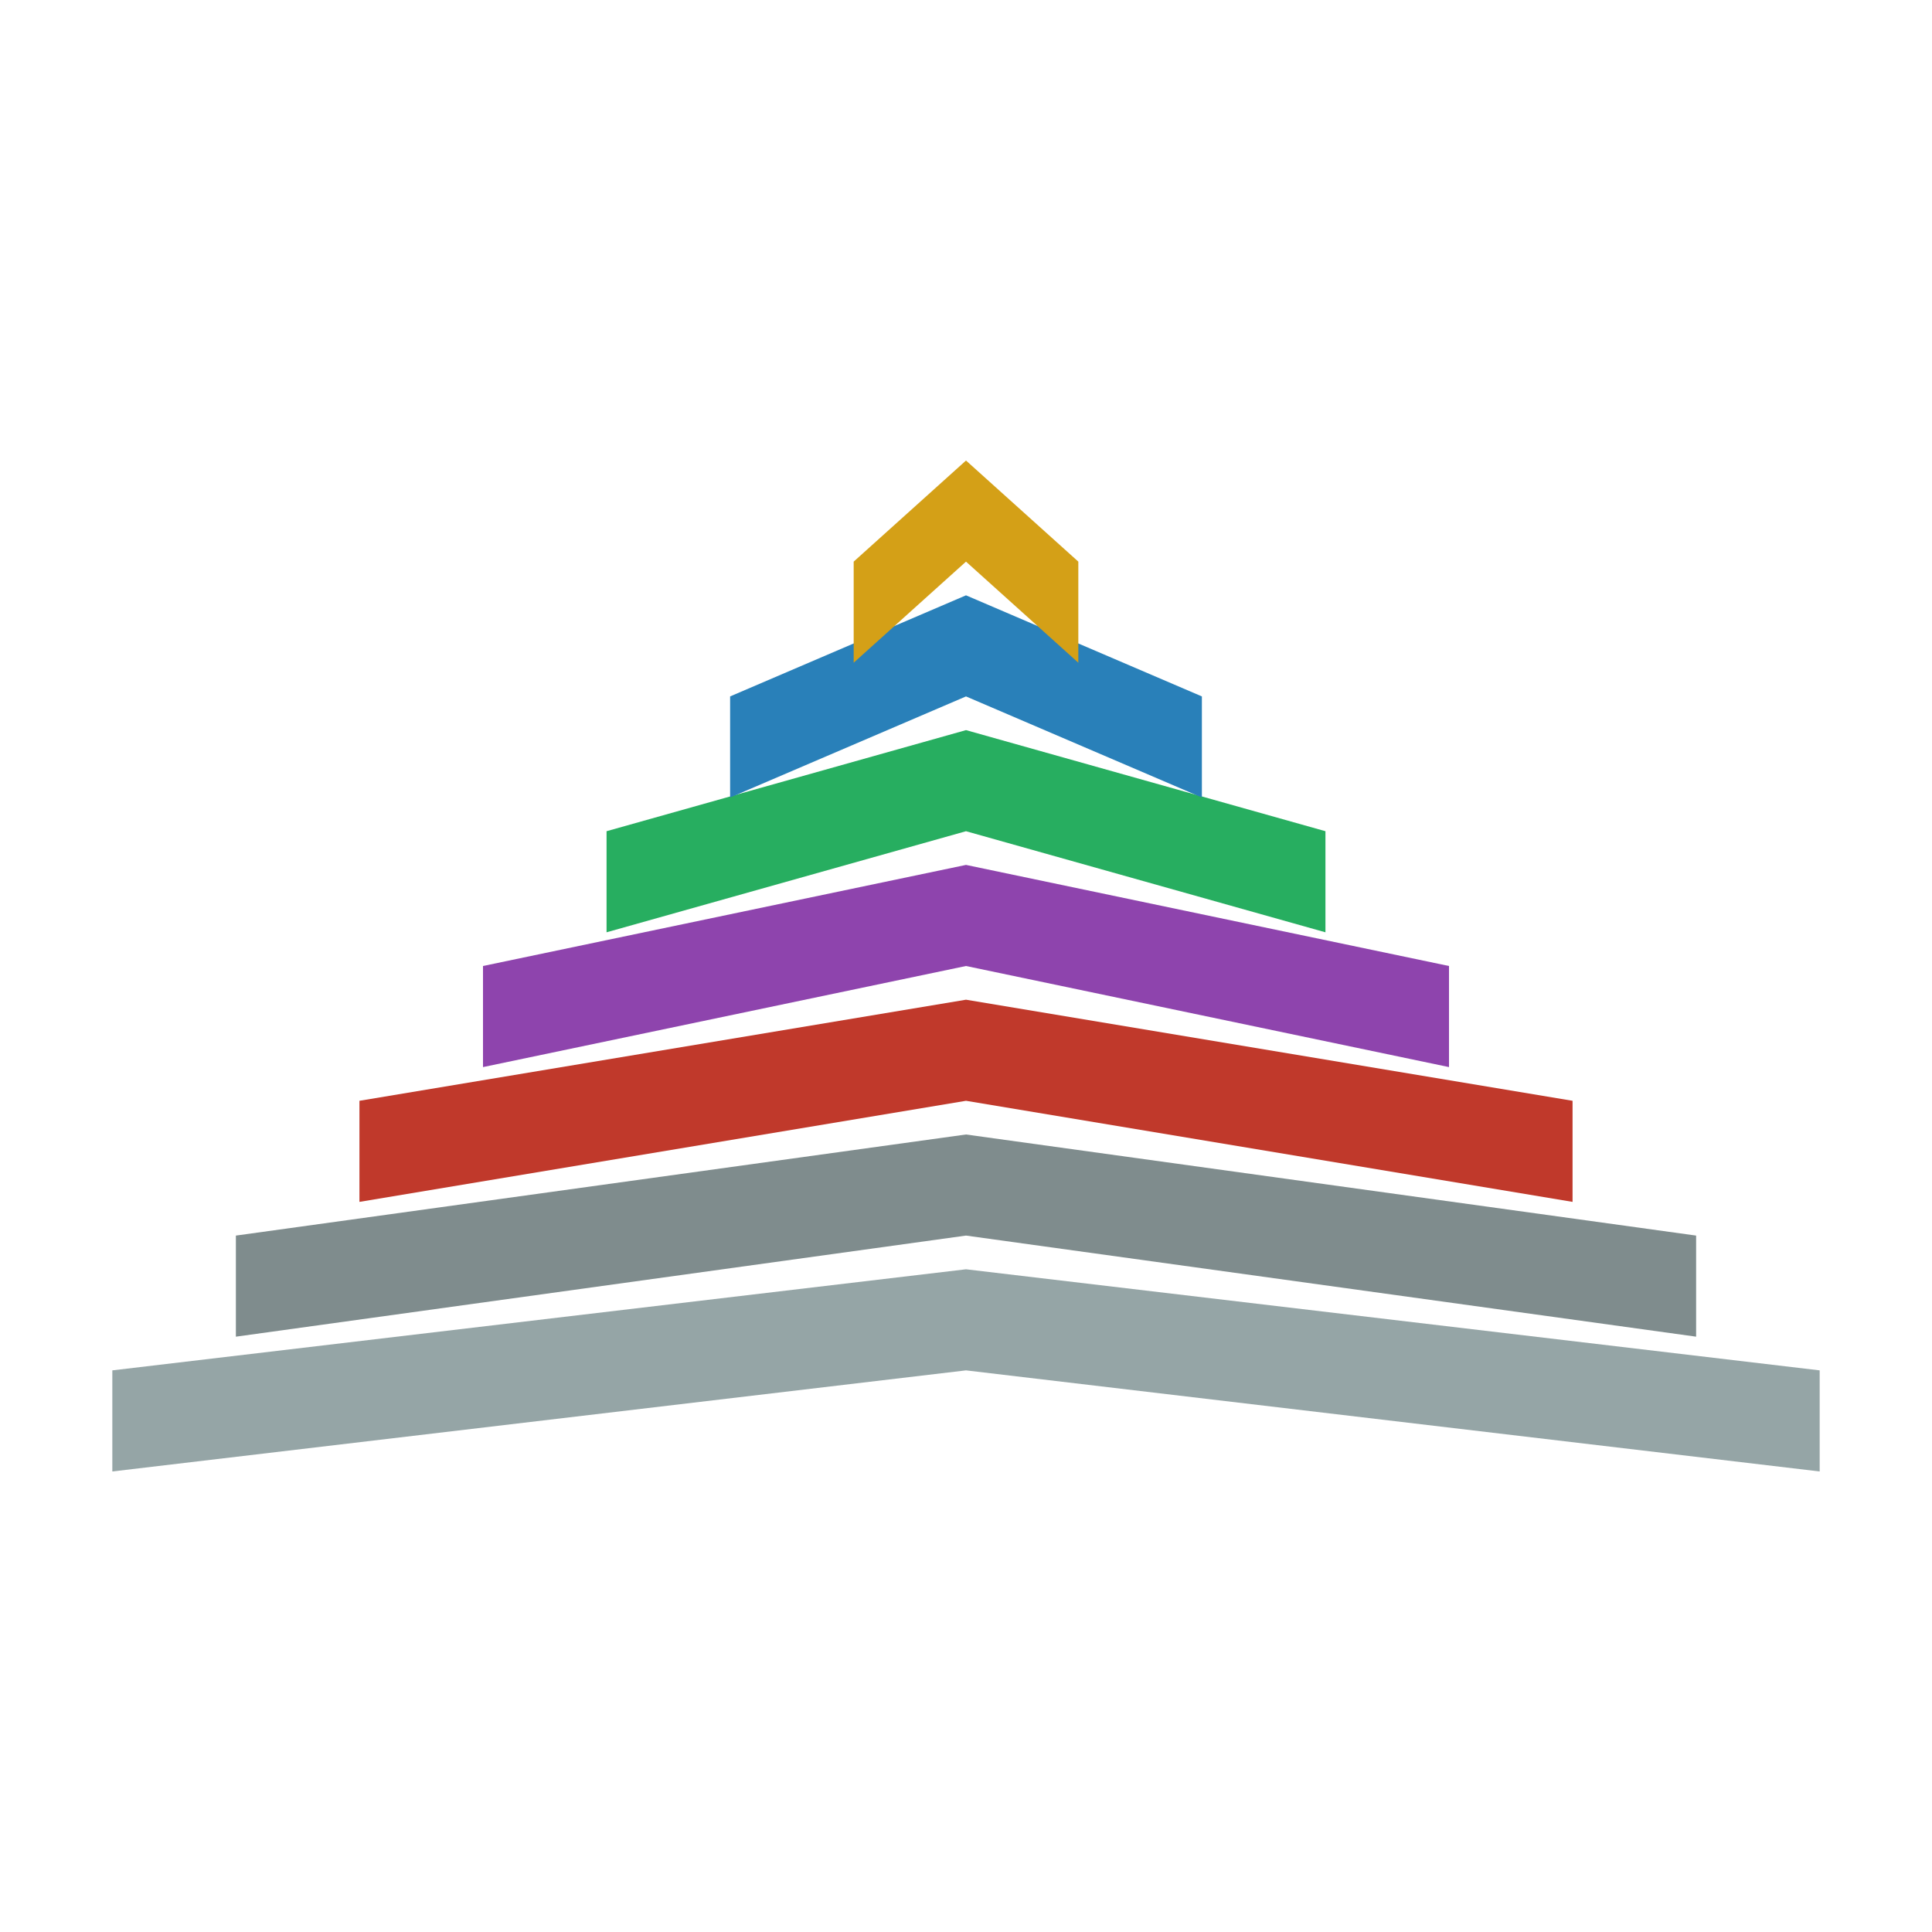
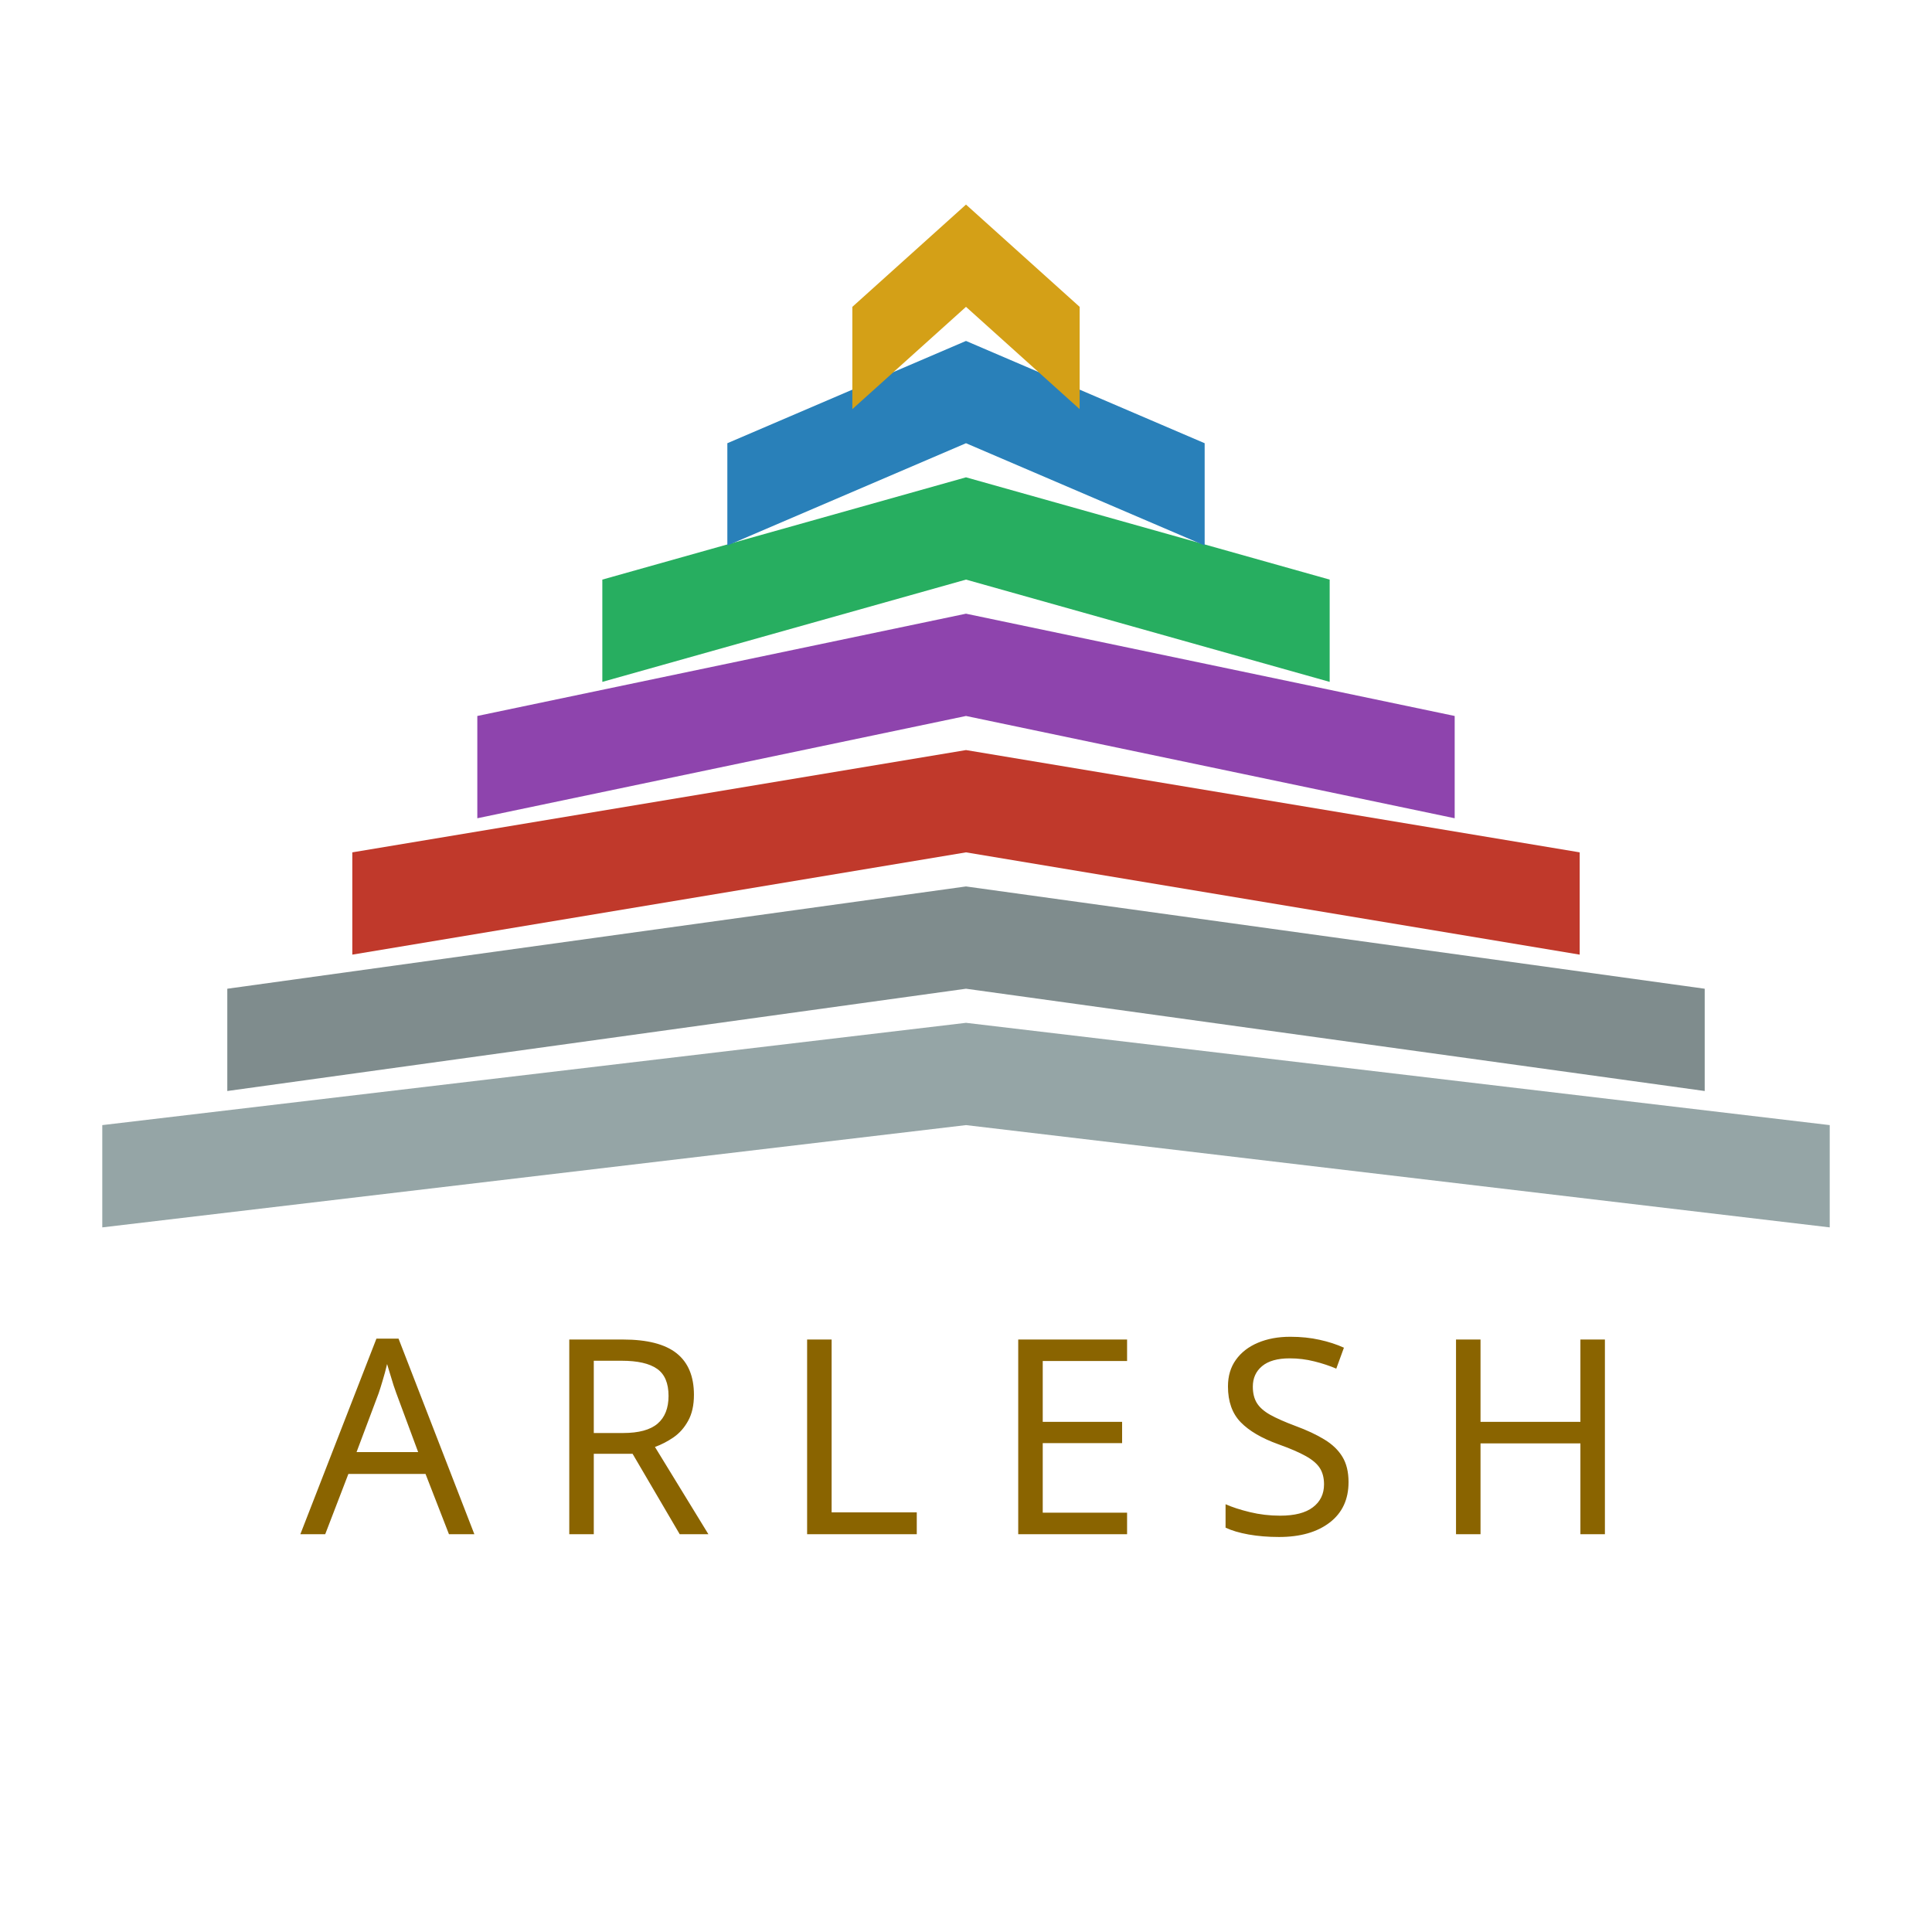
- <svg xmlns="http://www.w3.org/2000/svg" viewBox="168 30 344 344">
+ <svg xmlns="http://www.w3.org/2000/svg" viewBox="170 76 340 340">
  <polygon points="340,256 492,274 492,292 340,274 188,292 188,274" fill="#95a5a6" />
  <polygon points="340,232 470,250 470,268 340,250 210,268 210,250" fill="#7f8c8d" />
  <polygon points="340,208 448,226 448,244 340,226 232,244 232,226" fill="#c0392b" />
  <polygon points="340,184 426,202 426,220 340,202 254,220 254,202" fill="#8e44ad" />
  <polygon points="340,160 404,178 404,196 340,178 276,196 276,178" fill="#27ae60" />
  <polygon points="340,136 382,154 382,172 340,154 298,172 298,154" fill="#2980b9" />
  <polygon points="340,112 360,130 360,148 340,130 320,148 320,130" fill="#d4a017" />
+   <text x="340" y="346" text-anchor="middle" font-family="sans-serif" font-size="48" font-weight="500" letter-spacing="12" fill="#8a6400">ARLESH</text>
</svg>
